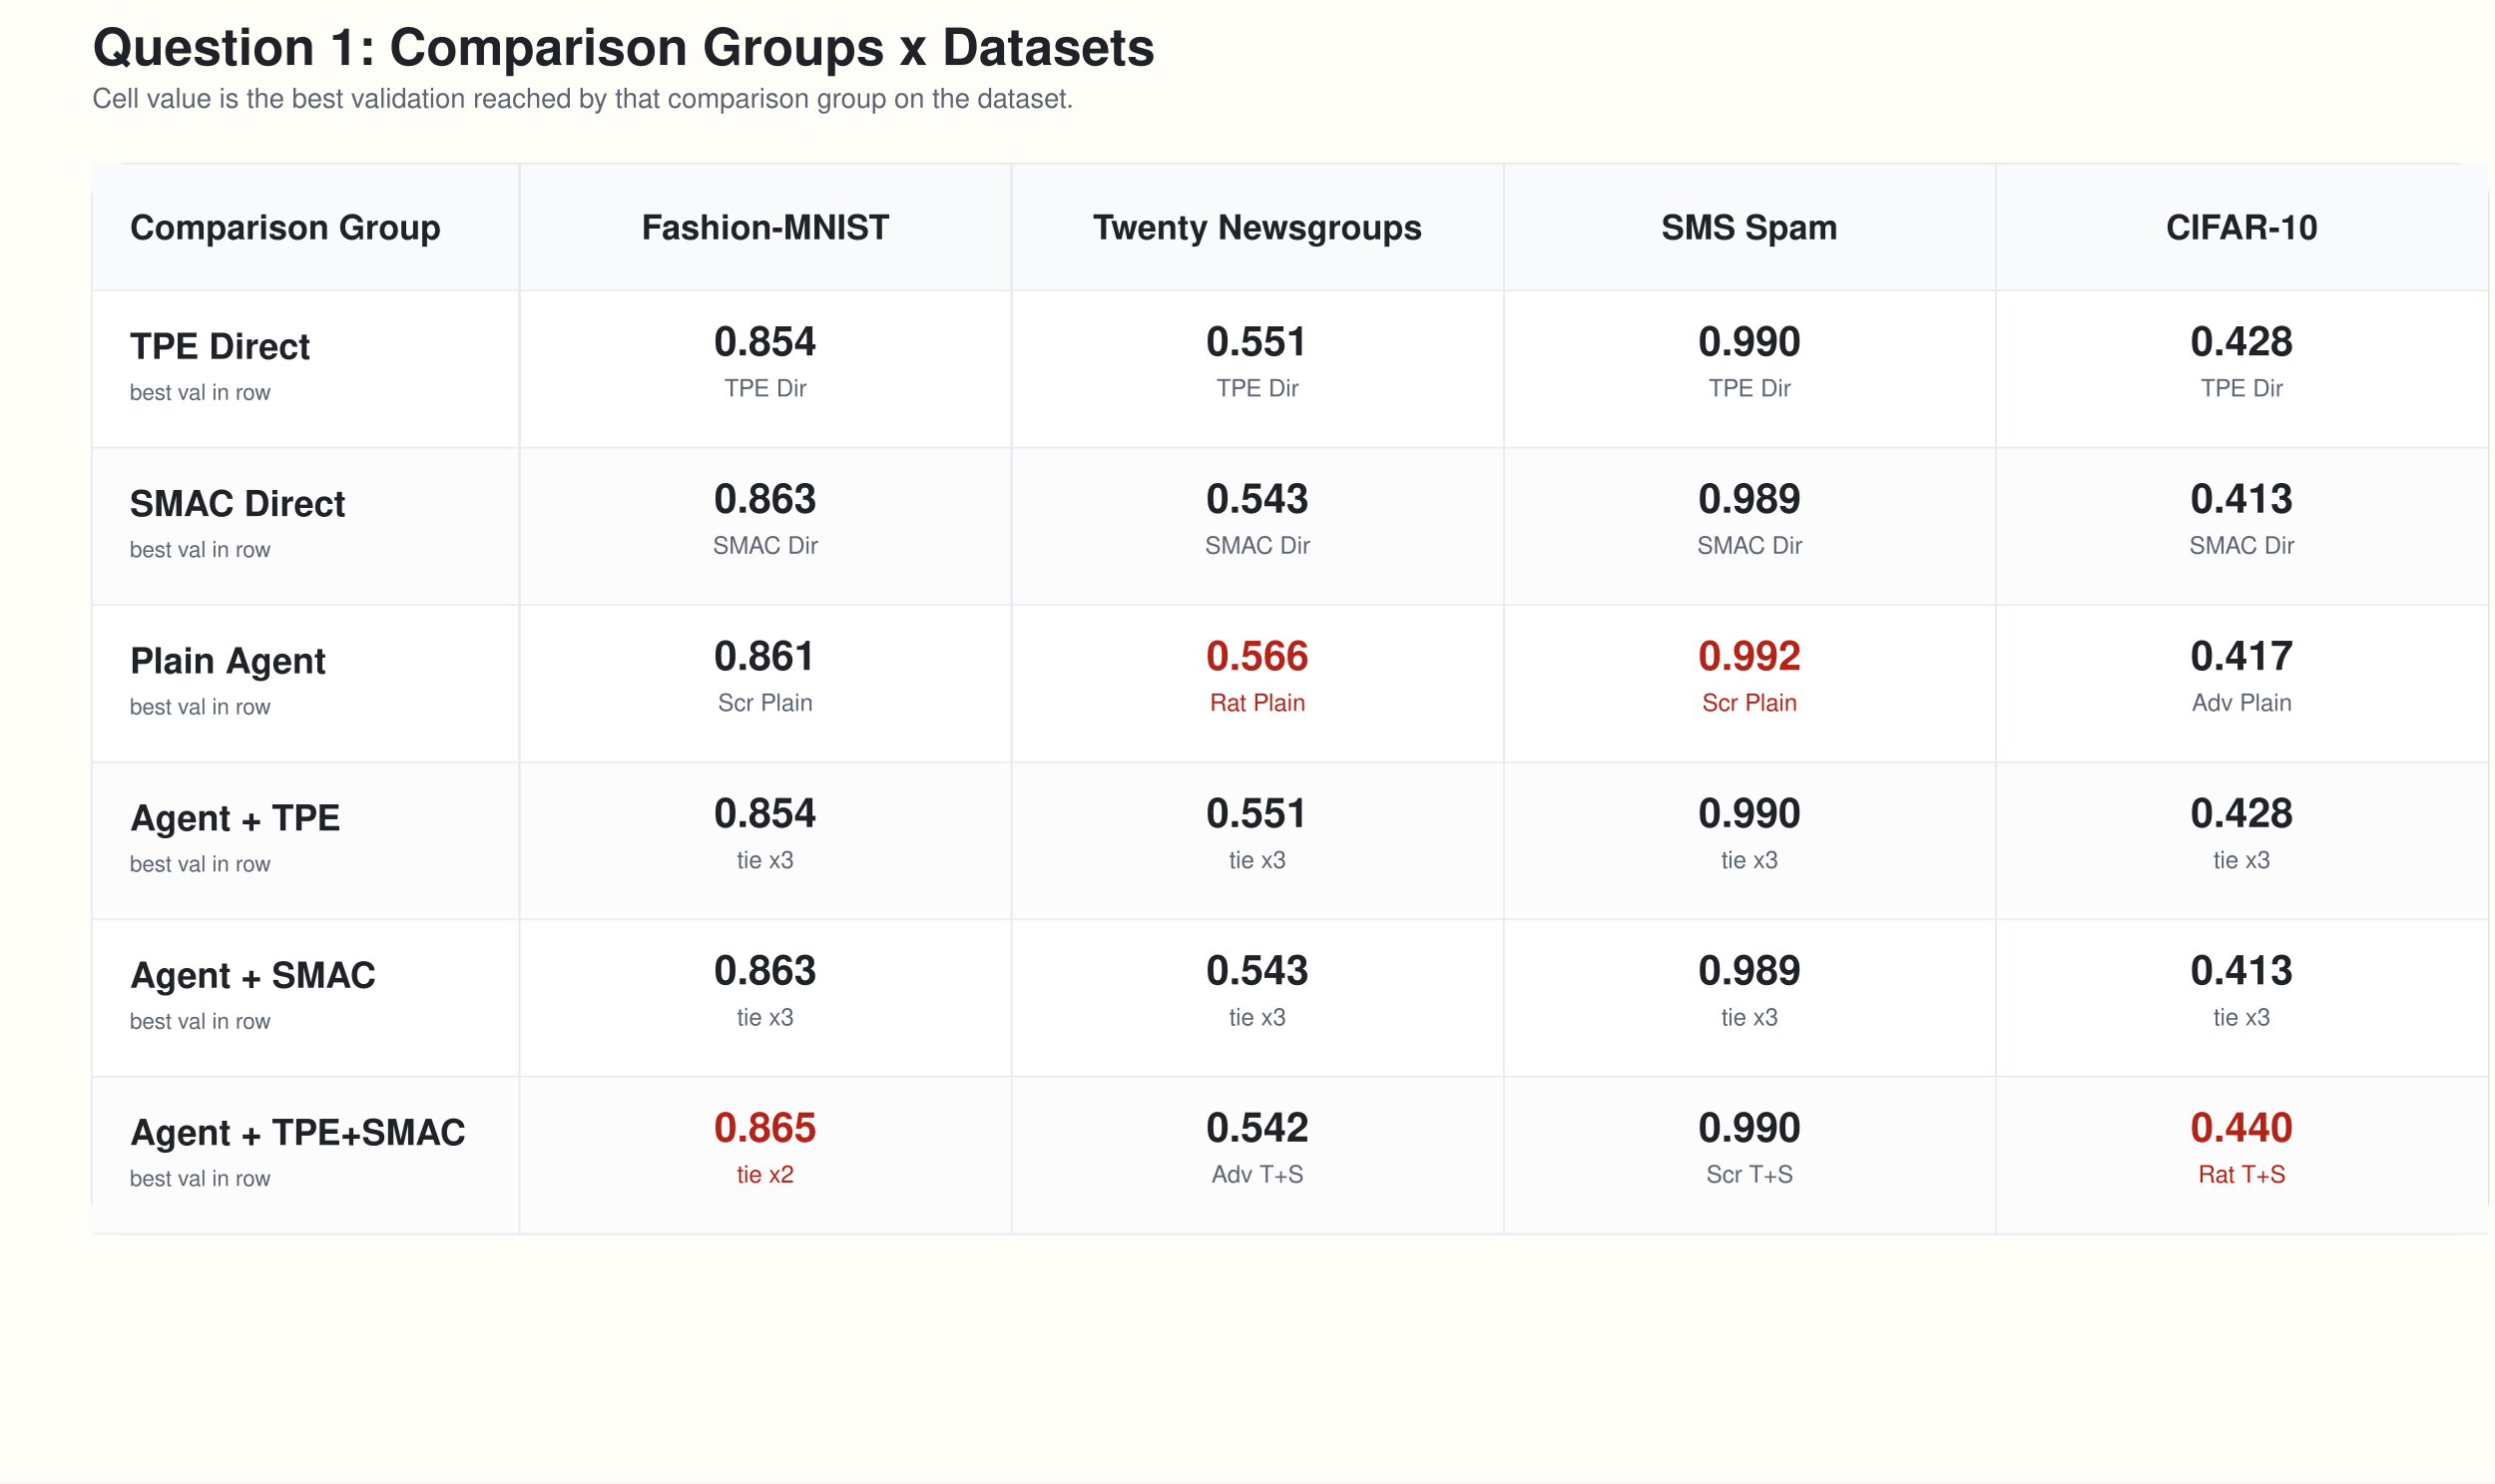
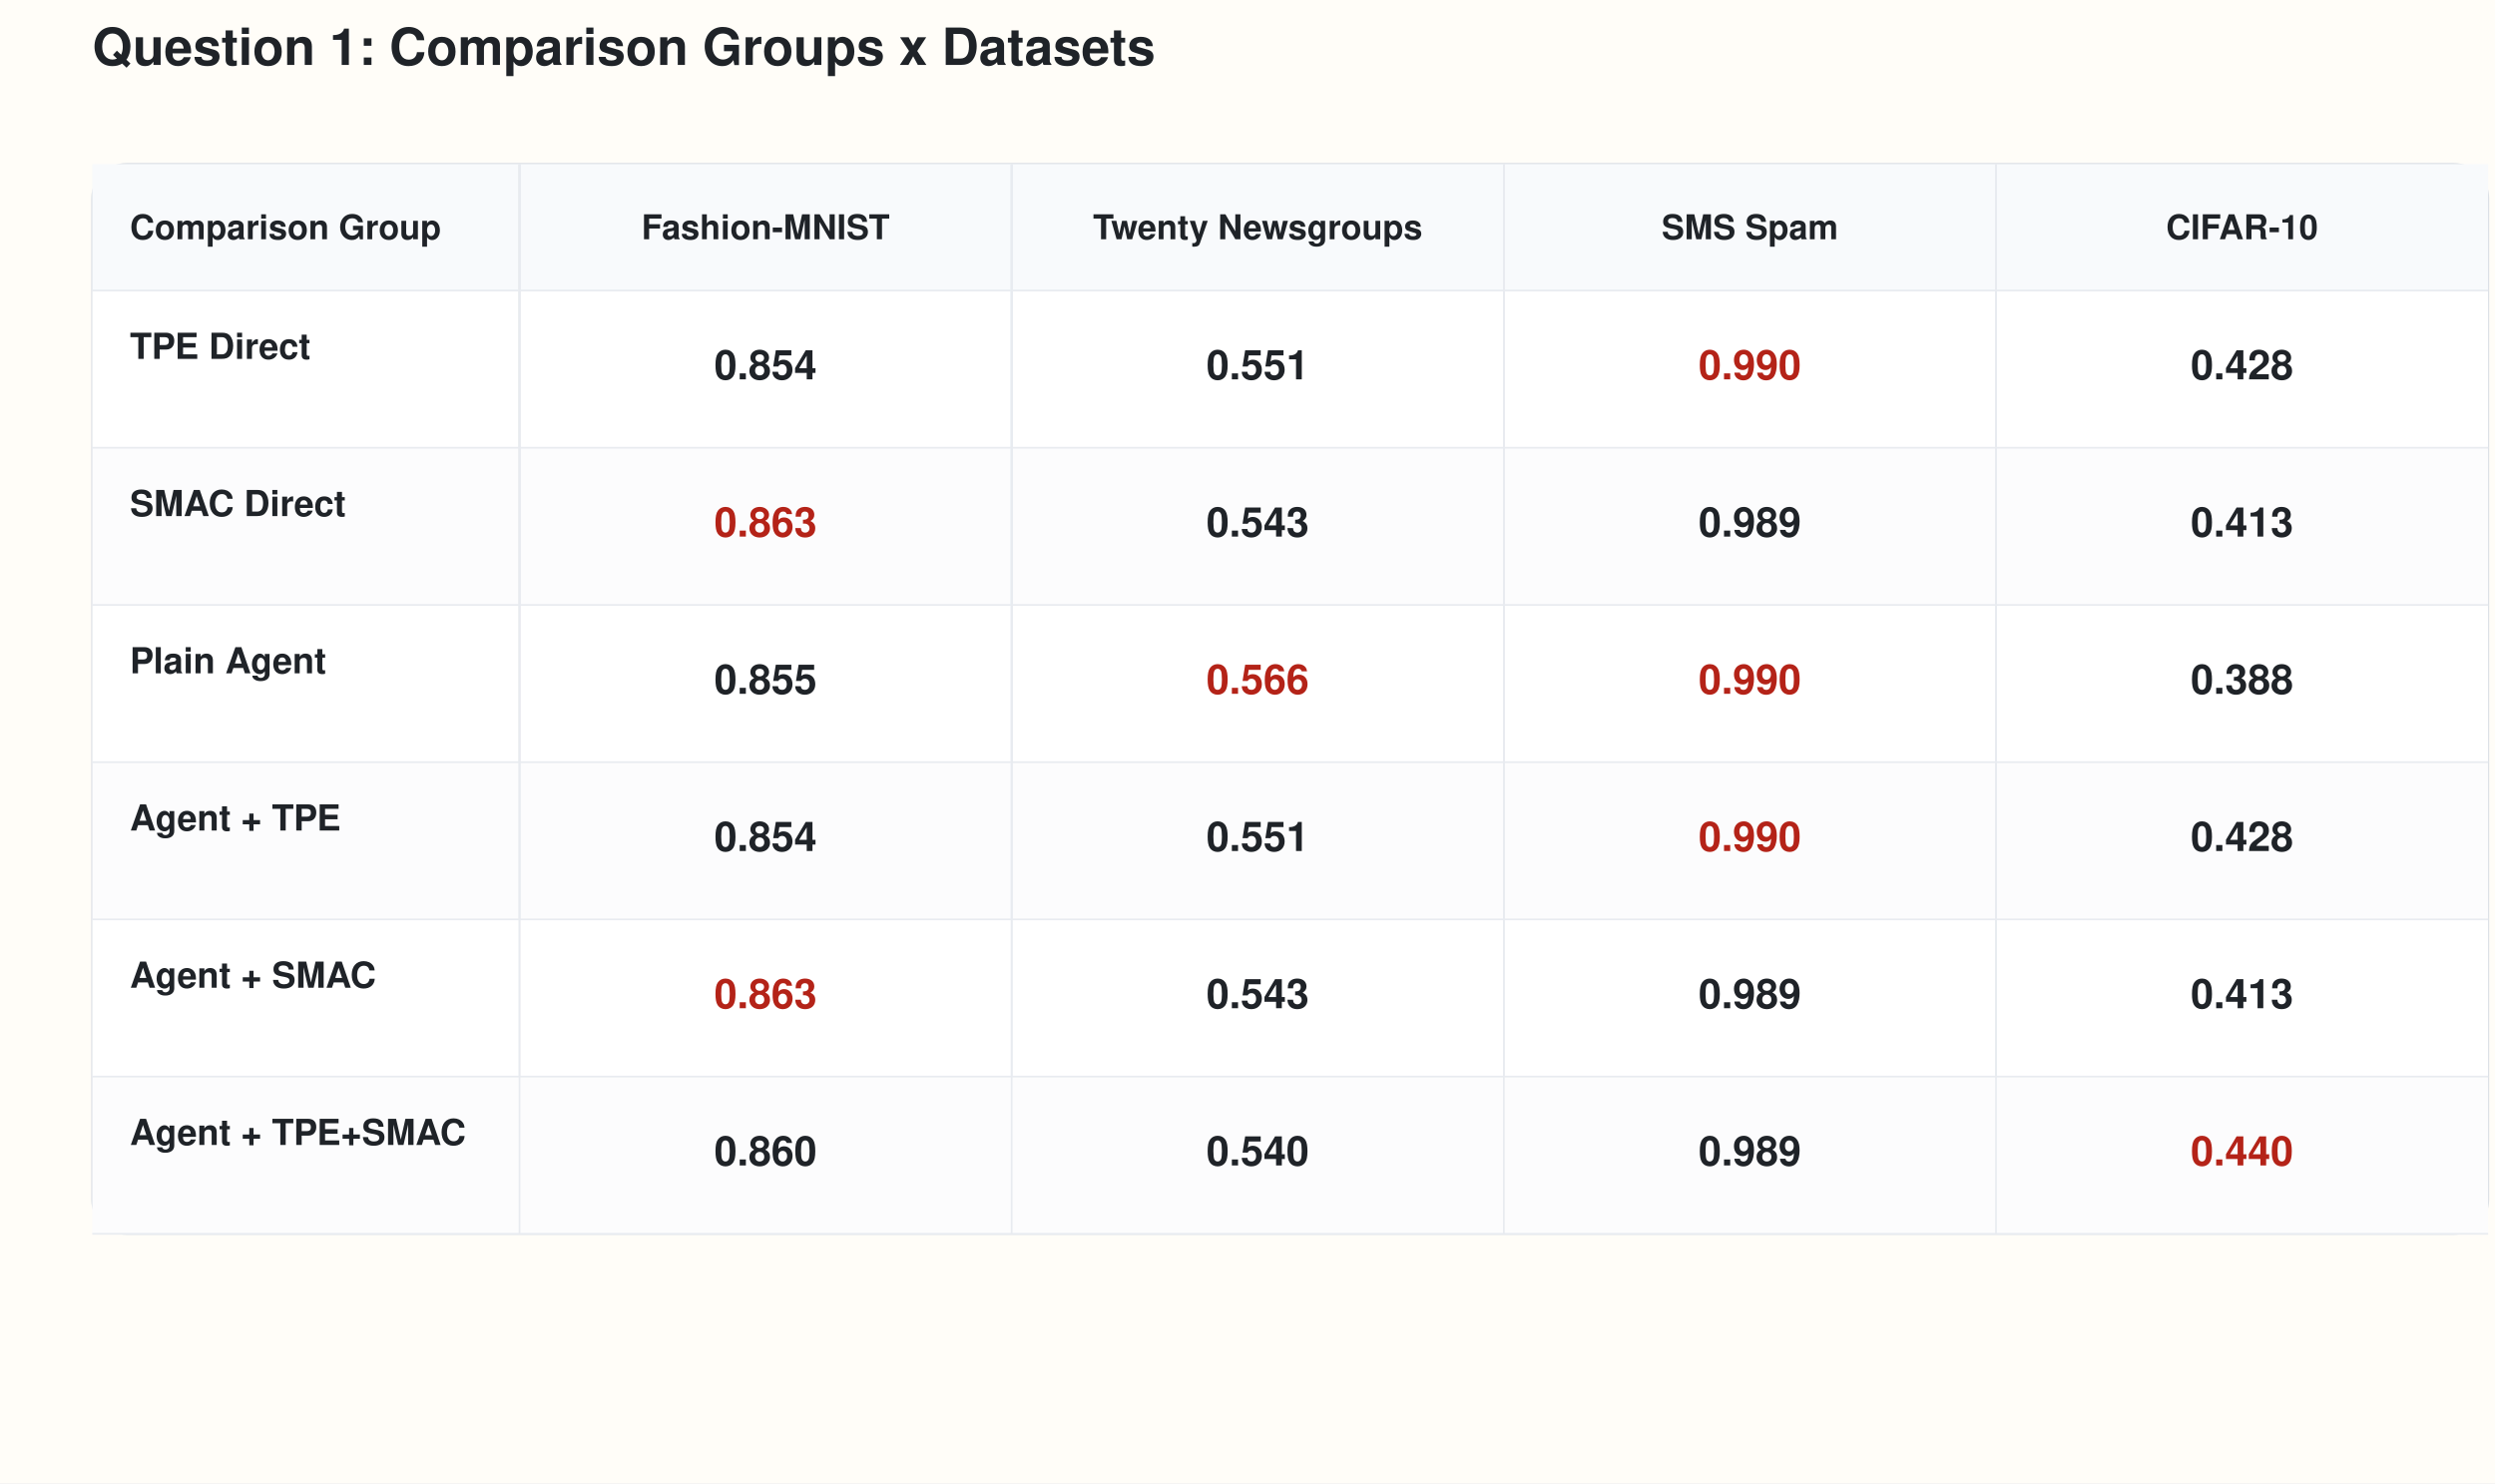
<svg xmlns="http://www.w3.org/2000/svg" width="1460" height="868" viewBox="0 0 1460 868">
  <style>
.bg{fill:#fffdf8;}
.title{font-family:Helvetica,Arial,sans-serif;font-size:30px;font-weight:700;fill:#1f2328;}
.subtitle{font-family:Helvetica,Arial,sans-serif;font-size:16px;fill:#5b6470;}
.label{font-family:Helvetica,Arial,sans-serif;fill:#1f2328;}
.subtle{font-family:Helvetica,Arial,sans-serif;fill:#5b6470;}
.grid{stroke:#e8ebf0;stroke-width:1;}
</style>
  <rect class="bg" width="1460" height="868" />
  <text class="title" x="54" y="38">Question 1: Comparison Groups x Datasets</text>
-   <text class="subtitle" x="54" y="63">Cell value is the best validation reached by that comparison group on the dataset.</text>
  <rect x="54" y="96" width="1402" height="626" rx="20" fill="#ffffff" stroke="#d7dce3" stroke-width="1.2" />
  <rect x="304" y="96" width="288" height="74" fill="#f8fafc" />
  <text class="label" x="448.0" y="140.0" text-anchor="middle" font-size="20" font-weight="700">Fashion-MNIST</text>
  <rect x="592" y="96" width="288" height="74" fill="#f8fafc" />
  <text class="label" x="736.0" y="140.0" text-anchor="middle" font-size="20" font-weight="700">Twenty Newsgroups</text>
  <rect x="880" y="96" width="288" height="74" fill="#f8fafc" />
  <text class="label" x="1024.0" y="140.0" text-anchor="middle" font-size="20" font-weight="700">SMS Spam</text>
  <rect x="1168" y="96" width="288" height="74" fill="#f8fafc" />
  <text class="label" x="1312.0" y="140.0" text-anchor="middle" font-size="20" font-weight="700">CIFAR-10</text>
  <rect x="54" y="96" width="250" height="74" fill="#f8fafc" />
  <text class="label" x="76" y="140.0" font-size="20" font-weight="700">Comparison Group</text>
  <rect x="54" y="170" width="1402" height="92" fill="#ffffff" />
  <line class="grid" x1="54" y1="170" x2="1456" y2="170" />
  <text x="76" y="210.0" font-family="Helvetica,Arial,sans-serif" font-size="21" font-weight="700" fill="#1f2328">TPE Direct</text>
-   <text class="subtle" x="76" y="234.0" font-size="13">best val in row</text>
  <line class="grid" x1="304" y1="96" x2="304" y2="722" />
-   <text x="448.0" y="208.0" text-anchor="middle" font-family="Helvetica,Arial,sans-serif" font-size="24" font-weight="800" fill="#1f2328">0.854</text>
-   <text x="448.0" y="232.0" text-anchor="middle" font-family="Helvetica,Arial,sans-serif" font-size="14" fill="#5b6470">TPE Dir</text>
+   <text x="448.0" y="222.0" text-anchor="middle" font-family="Helvetica,Arial,sans-serif" font-size="24" font-weight="800" fill="#1f2328">0.854</text>
  <line class="grid" x1="592" y1="96" x2="592" y2="722" />
-   <text x="736.0" y="208.0" text-anchor="middle" font-family="Helvetica,Arial,sans-serif" font-size="24" font-weight="800" fill="#1f2328">0.551</text>
-   <text x="736.0" y="232.0" text-anchor="middle" font-family="Helvetica,Arial,sans-serif" font-size="14" fill="#5b6470">TPE Dir</text>
+   <text x="736.0" y="222.0" text-anchor="middle" font-family="Helvetica,Arial,sans-serif" font-size="24" font-weight="800" fill="#1f2328">0.551</text>
  <line class="grid" x1="880" y1="96" x2="880" y2="722" />
-   <text x="1024.0" y="208.0" text-anchor="middle" font-family="Helvetica,Arial,sans-serif" font-size="24" font-weight="800" fill="#1f2328">0.990</text>
-   <text x="1024.0" y="232.0" text-anchor="middle" font-family="Helvetica,Arial,sans-serif" font-size="14" fill="#5b6470">TPE Dir</text>
+   <text x="1024.0" y="222.0" text-anchor="middle" font-family="Helvetica,Arial,sans-serif" font-size="24" font-weight="800" fill="#b42318">0.990</text>
  <line class="grid" x1="1168" y1="96" x2="1168" y2="722" />
-   <text x="1312.0" y="208.0" text-anchor="middle" font-family="Helvetica,Arial,sans-serif" font-size="24" font-weight="800" fill="#1f2328">0.428</text>
-   <text x="1312.0" y="232.0" text-anchor="middle" font-family="Helvetica,Arial,sans-serif" font-size="14" fill="#5b6470">TPE Dir</text>
+   <text x="1312.0" y="222.0" text-anchor="middle" font-family="Helvetica,Arial,sans-serif" font-size="24" font-weight="800" fill="#1f2328">0.428</text>
  <rect x="54" y="262" width="1402" height="92" fill="#fcfcfd" />
  <line class="grid" x1="54" y1="262" x2="1456" y2="262" />
  <text x="76" y="302.0" font-family="Helvetica,Arial,sans-serif" font-size="21" font-weight="700" fill="#1f2328">SMAC Direct</text>
-   <text class="subtle" x="76" y="326.0" font-size="13">best val in row</text>
  <line class="grid" x1="304" y1="96" x2="304" y2="722" />
-   <text x="448.0" y="300.0" text-anchor="middle" font-family="Helvetica,Arial,sans-serif" font-size="24" font-weight="800" fill="#1f2328">0.863</text>
-   <text x="448.0" y="324.0" text-anchor="middle" font-family="Helvetica,Arial,sans-serif" font-size="14" fill="#5b6470">SMAC Dir</text>
+   <text x="448.0" y="314.0" text-anchor="middle" font-family="Helvetica,Arial,sans-serif" font-size="24" font-weight="800" fill="#b42318">0.863</text>
  <line class="grid" x1="592" y1="96" x2="592" y2="722" />
-   <text x="736.0" y="300.0" text-anchor="middle" font-family="Helvetica,Arial,sans-serif" font-size="24" font-weight="800" fill="#1f2328">0.543</text>
-   <text x="736.0" y="324.0" text-anchor="middle" font-family="Helvetica,Arial,sans-serif" font-size="14" fill="#5b6470">SMAC Dir</text>
+   <text x="736.0" y="314.0" text-anchor="middle" font-family="Helvetica,Arial,sans-serif" font-size="24" font-weight="800" fill="#1f2328">0.543</text>
  <line class="grid" x1="880" y1="96" x2="880" y2="722" />
-   <text x="1024.0" y="300.0" text-anchor="middle" font-family="Helvetica,Arial,sans-serif" font-size="24" font-weight="800" fill="#1f2328">0.989</text>
-   <text x="1024.0" y="324.0" text-anchor="middle" font-family="Helvetica,Arial,sans-serif" font-size="14" fill="#5b6470">SMAC Dir</text>
+   <text x="1024.0" y="314.0" text-anchor="middle" font-family="Helvetica,Arial,sans-serif" font-size="24" font-weight="800" fill="#1f2328">0.989</text>
  <line class="grid" x1="1168" y1="96" x2="1168" y2="722" />
-   <text x="1312.0" y="300.0" text-anchor="middle" font-family="Helvetica,Arial,sans-serif" font-size="24" font-weight="800" fill="#1f2328">0.413</text>
-   <text x="1312.0" y="324.0" text-anchor="middle" font-family="Helvetica,Arial,sans-serif" font-size="14" fill="#5b6470">SMAC Dir</text>
+   <text x="1312.0" y="314.0" text-anchor="middle" font-family="Helvetica,Arial,sans-serif" font-size="24" font-weight="800" fill="#1f2328">0.413</text>
  <rect x="54" y="354" width="1402" height="92" fill="#ffffff" />
  <line class="grid" x1="54" y1="354" x2="1456" y2="354" />
  <text x="76" y="394.0" font-family="Helvetica,Arial,sans-serif" font-size="21" font-weight="700" fill="#1f2328">Plain Agent</text>
-   <text class="subtle" x="76" y="418.0" font-size="13">best val in row</text>
  <line class="grid" x1="304" y1="96" x2="304" y2="722" />
-   <text x="448.0" y="392.0" text-anchor="middle" font-family="Helvetica,Arial,sans-serif" font-size="24" font-weight="800" fill="#1f2328">0.861</text>
-   <text x="448.0" y="416.0" text-anchor="middle" font-family="Helvetica,Arial,sans-serif" font-size="14" fill="#5b6470">Scr Plain</text>
+   <text x="448.0" y="406.0" text-anchor="middle" font-family="Helvetica,Arial,sans-serif" font-size="24" font-weight="800" fill="#1f2328">0.855</text>
  <line class="grid" x1="592" y1="96" x2="592" y2="722" />
-   <text x="736.0" y="392.0" text-anchor="middle" font-family="Helvetica,Arial,sans-serif" font-size="24" font-weight="800" fill="#b42318">0.566</text>
-   <text x="736.0" y="416.0" text-anchor="middle" font-family="Helvetica,Arial,sans-serif" font-size="14" fill="#b42318">Rat Plain</text>
+   <text x="736.0" y="406.0" text-anchor="middle" font-family="Helvetica,Arial,sans-serif" font-size="24" font-weight="800" fill="#b42318">0.566</text>
  <line class="grid" x1="880" y1="96" x2="880" y2="722" />
-   <text x="1024.0" y="392.0" text-anchor="middle" font-family="Helvetica,Arial,sans-serif" font-size="24" font-weight="800" fill="#b42318">0.992</text>
-   <text x="1024.0" y="416.0" text-anchor="middle" font-family="Helvetica,Arial,sans-serif" font-size="14" fill="#b42318">Scr Plain</text>
+   <text x="1024.0" y="406.0" text-anchor="middle" font-family="Helvetica,Arial,sans-serif" font-size="24" font-weight="800" fill="#b42318">0.990</text>
  <line class="grid" x1="1168" y1="96" x2="1168" y2="722" />
-   <text x="1312.0" y="392.0" text-anchor="middle" font-family="Helvetica,Arial,sans-serif" font-size="24" font-weight="800" fill="#1f2328">0.417</text>
-   <text x="1312.0" y="416.0" text-anchor="middle" font-family="Helvetica,Arial,sans-serif" font-size="14" fill="#5b6470">Adv Plain</text>
+   <text x="1312.0" y="406.0" text-anchor="middle" font-family="Helvetica,Arial,sans-serif" font-size="24" font-weight="800" fill="#1f2328">0.388</text>
  <rect x="54" y="446" width="1402" height="92" fill="#fcfcfd" />
  <line class="grid" x1="54" y1="446" x2="1456" y2="446" />
  <text x="76" y="486.0" font-family="Helvetica,Arial,sans-serif" font-size="21" font-weight="700" fill="#1f2328">Agent + TPE</text>
-   <text class="subtle" x="76" y="510.0" font-size="13">best val in row</text>
  <line class="grid" x1="304" y1="96" x2="304" y2="722" />
-   <text x="448.0" y="484.0" text-anchor="middle" font-family="Helvetica,Arial,sans-serif" font-size="24" font-weight="800" fill="#1f2328">0.854</text>
-   <text x="448.0" y="508.0" text-anchor="middle" font-family="Helvetica,Arial,sans-serif" font-size="14" fill="#5b6470">tie x3</text>
+   <text x="448.0" y="498.0" text-anchor="middle" font-family="Helvetica,Arial,sans-serif" font-size="24" font-weight="800" fill="#1f2328">0.854</text>
  <line class="grid" x1="592" y1="96" x2="592" y2="722" />
-   <text x="736.0" y="484.0" text-anchor="middle" font-family="Helvetica,Arial,sans-serif" font-size="24" font-weight="800" fill="#1f2328">0.551</text>
-   <text x="736.0" y="508.0" text-anchor="middle" font-family="Helvetica,Arial,sans-serif" font-size="14" fill="#5b6470">tie x3</text>
+   <text x="736.0" y="498.0" text-anchor="middle" font-family="Helvetica,Arial,sans-serif" font-size="24" font-weight="800" fill="#1f2328">0.551</text>
  <line class="grid" x1="880" y1="96" x2="880" y2="722" />
-   <text x="1024.0" y="484.0" text-anchor="middle" font-family="Helvetica,Arial,sans-serif" font-size="24" font-weight="800" fill="#1f2328">0.990</text>
-   <text x="1024.0" y="508.0" text-anchor="middle" font-family="Helvetica,Arial,sans-serif" font-size="14" fill="#5b6470">tie x3</text>
+   <text x="1024.0" y="498.0" text-anchor="middle" font-family="Helvetica,Arial,sans-serif" font-size="24" font-weight="800" fill="#b42318">0.990</text>
  <line class="grid" x1="1168" y1="96" x2="1168" y2="722" />
-   <text x="1312.0" y="484.0" text-anchor="middle" font-family="Helvetica,Arial,sans-serif" font-size="24" font-weight="800" fill="#1f2328">0.428</text>
-   <text x="1312.0" y="508.0" text-anchor="middle" font-family="Helvetica,Arial,sans-serif" font-size="14" fill="#5b6470">tie x3</text>
+   <text x="1312.0" y="498.0" text-anchor="middle" font-family="Helvetica,Arial,sans-serif" font-size="24" font-weight="800" fill="#1f2328">0.428</text>
  <rect x="54" y="538" width="1402" height="92" fill="#ffffff" />
  <line class="grid" x1="54" y1="538" x2="1456" y2="538" />
  <text x="76" y="578.0" font-family="Helvetica,Arial,sans-serif" font-size="21" font-weight="700" fill="#1f2328">Agent + SMAC</text>
-   <text class="subtle" x="76" y="602.0" font-size="13">best val in row</text>
  <line class="grid" x1="304" y1="96" x2="304" y2="722" />
-   <text x="448.0" y="576.0" text-anchor="middle" font-family="Helvetica,Arial,sans-serif" font-size="24" font-weight="800" fill="#1f2328">0.863</text>
-   <text x="448.0" y="600.0" text-anchor="middle" font-family="Helvetica,Arial,sans-serif" font-size="14" fill="#5b6470">tie x3</text>
+   <text x="448.0" y="590.0" text-anchor="middle" font-family="Helvetica,Arial,sans-serif" font-size="24" font-weight="800" fill="#b42318">0.863</text>
  <line class="grid" x1="592" y1="96" x2="592" y2="722" />
-   <text x="736.0" y="576.0" text-anchor="middle" font-family="Helvetica,Arial,sans-serif" font-size="24" font-weight="800" fill="#1f2328">0.543</text>
-   <text x="736.0" y="600.0" text-anchor="middle" font-family="Helvetica,Arial,sans-serif" font-size="14" fill="#5b6470">tie x3</text>
+   <text x="736.0" y="590.0" text-anchor="middle" font-family="Helvetica,Arial,sans-serif" font-size="24" font-weight="800" fill="#1f2328">0.543</text>
  <line class="grid" x1="880" y1="96" x2="880" y2="722" />
-   <text x="1024.0" y="576.0" text-anchor="middle" font-family="Helvetica,Arial,sans-serif" font-size="24" font-weight="800" fill="#1f2328">0.989</text>
-   <text x="1024.0" y="600.0" text-anchor="middle" font-family="Helvetica,Arial,sans-serif" font-size="14" fill="#5b6470">tie x3</text>
+   <text x="1024.0" y="590.0" text-anchor="middle" font-family="Helvetica,Arial,sans-serif" font-size="24" font-weight="800" fill="#1f2328">0.989</text>
  <line class="grid" x1="1168" y1="96" x2="1168" y2="722" />
-   <text x="1312.0" y="576.0" text-anchor="middle" font-family="Helvetica,Arial,sans-serif" font-size="24" font-weight="800" fill="#1f2328">0.413</text>
-   <text x="1312.0" y="600.0" text-anchor="middle" font-family="Helvetica,Arial,sans-serif" font-size="14" fill="#5b6470">tie x3</text>
+   <text x="1312.0" y="590.0" text-anchor="middle" font-family="Helvetica,Arial,sans-serif" font-size="24" font-weight="800" fill="#1f2328">0.413</text>
  <rect x="54" y="630" width="1402" height="92" fill="#fcfcfd" />
  <line class="grid" x1="54" y1="630" x2="1456" y2="630" />
  <text x="76" y="670.0" font-family="Helvetica,Arial,sans-serif" font-size="21" font-weight="700" fill="#1f2328">Agent + TPE+SMAC</text>
-   <text class="subtle" x="76" y="694.0" font-size="13">best val in row</text>
  <line class="grid" x1="304" y1="96" x2="304" y2="722" />
-   <text x="448.0" y="668.0" text-anchor="middle" font-family="Helvetica,Arial,sans-serif" font-size="24" font-weight="800" fill="#b42318">0.865</text>
-   <text x="448.0" y="692.0" text-anchor="middle" font-family="Helvetica,Arial,sans-serif" font-size="14" fill="#b42318">tie x2</text>
+   <text x="448.0" y="682.0" text-anchor="middle" font-family="Helvetica,Arial,sans-serif" font-size="24" font-weight="800" fill="#1f2328">0.860</text>
  <line class="grid" x1="592" y1="96" x2="592" y2="722" />
-   <text x="736.0" y="668.0" text-anchor="middle" font-family="Helvetica,Arial,sans-serif" font-size="24" font-weight="800" fill="#1f2328">0.542</text>
-   <text x="736.0" y="692.0" text-anchor="middle" font-family="Helvetica,Arial,sans-serif" font-size="14" fill="#5b6470">Adv T+S</text>
+   <text x="736.0" y="682.0" text-anchor="middle" font-family="Helvetica,Arial,sans-serif" font-size="24" font-weight="800" fill="#1f2328">0.540</text>
  <line class="grid" x1="880" y1="96" x2="880" y2="722" />
-   <text x="1024.0" y="668.0" text-anchor="middle" font-family="Helvetica,Arial,sans-serif" font-size="24" font-weight="800" fill="#1f2328">0.990</text>
-   <text x="1024.0" y="692.0" text-anchor="middle" font-family="Helvetica,Arial,sans-serif" font-size="14" fill="#5b6470">Scr T+S</text>
+   <text x="1024.0" y="682.0" text-anchor="middle" font-family="Helvetica,Arial,sans-serif" font-size="24" font-weight="800" fill="#1f2328">0.989</text>
  <line class="grid" x1="1168" y1="96" x2="1168" y2="722" />
-   <text x="1312.0" y="668.0" text-anchor="middle" font-family="Helvetica,Arial,sans-serif" font-size="24" font-weight="800" fill="#b42318">0.440</text>
-   <text x="1312.0" y="692.0" text-anchor="middle" font-family="Helvetica,Arial,sans-serif" font-size="14" fill="#b42318">Rat T+S</text>
+   <text x="1312.0" y="682.0" text-anchor="middle" font-family="Helvetica,Arial,sans-serif" font-size="24" font-weight="800" fill="#b42318">0.440</text>
  <line class="grid" x1="54" y1="722" x2="1456" y2="722" />
</svg>
